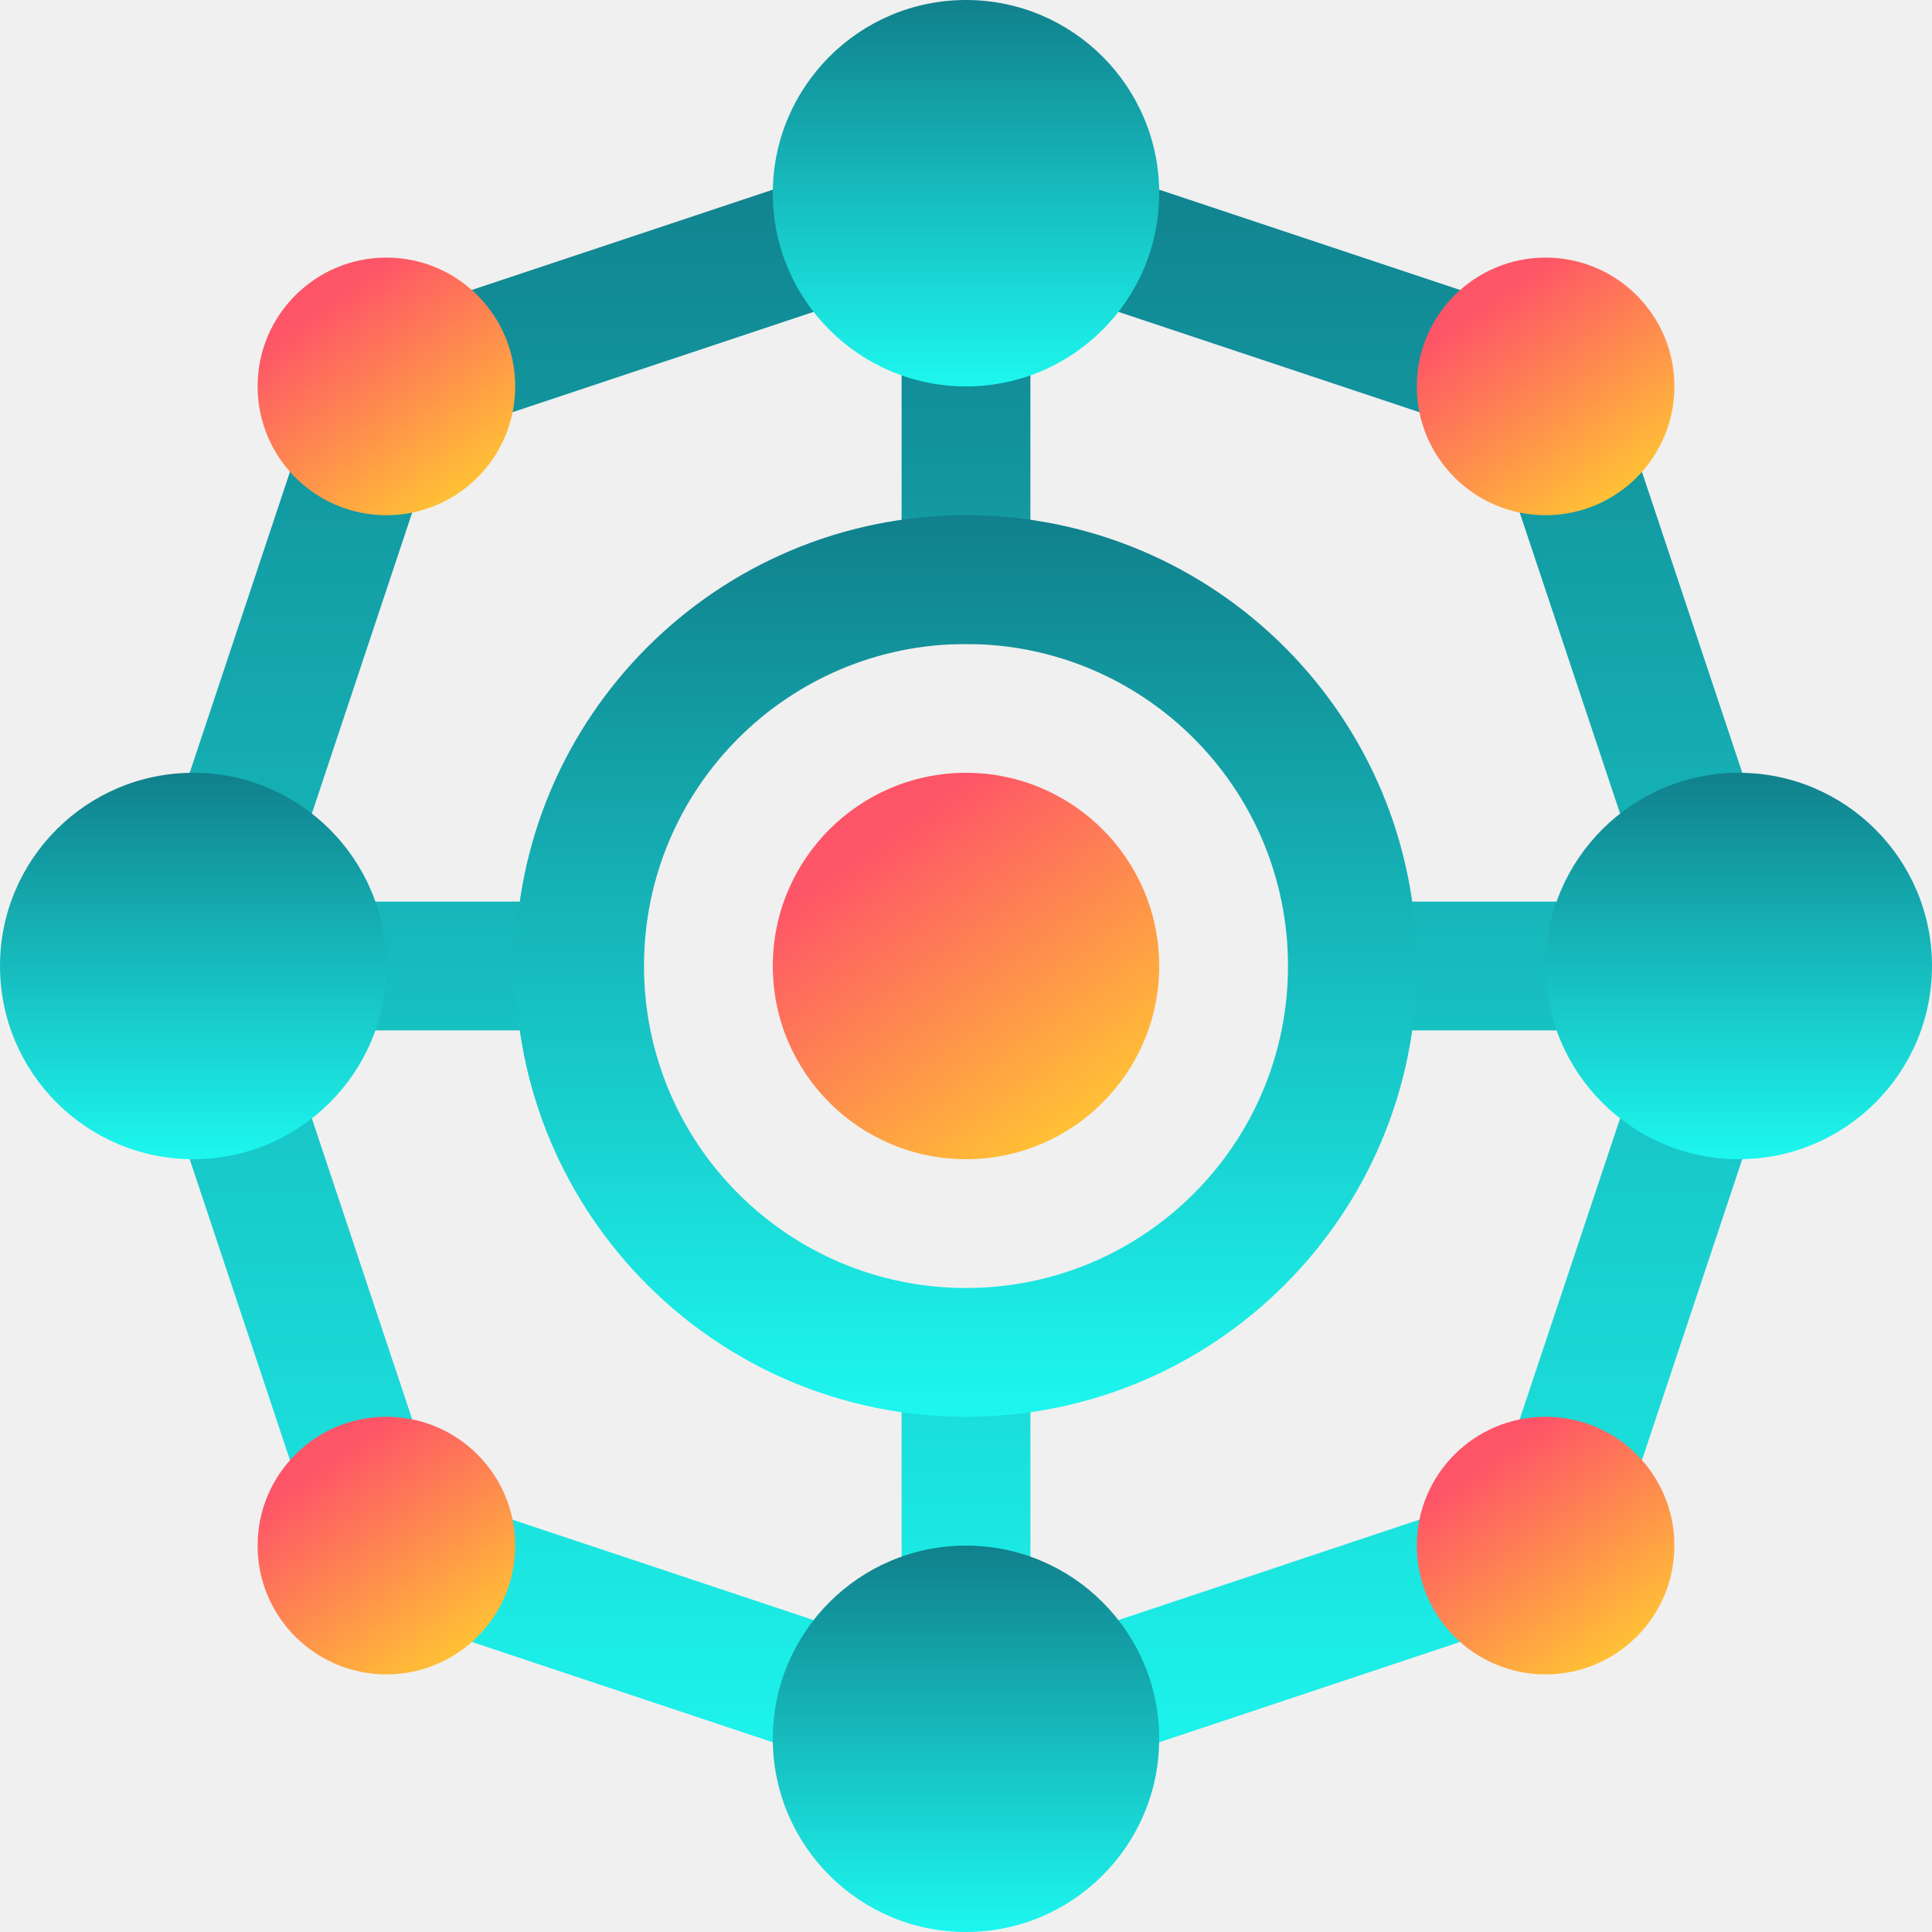
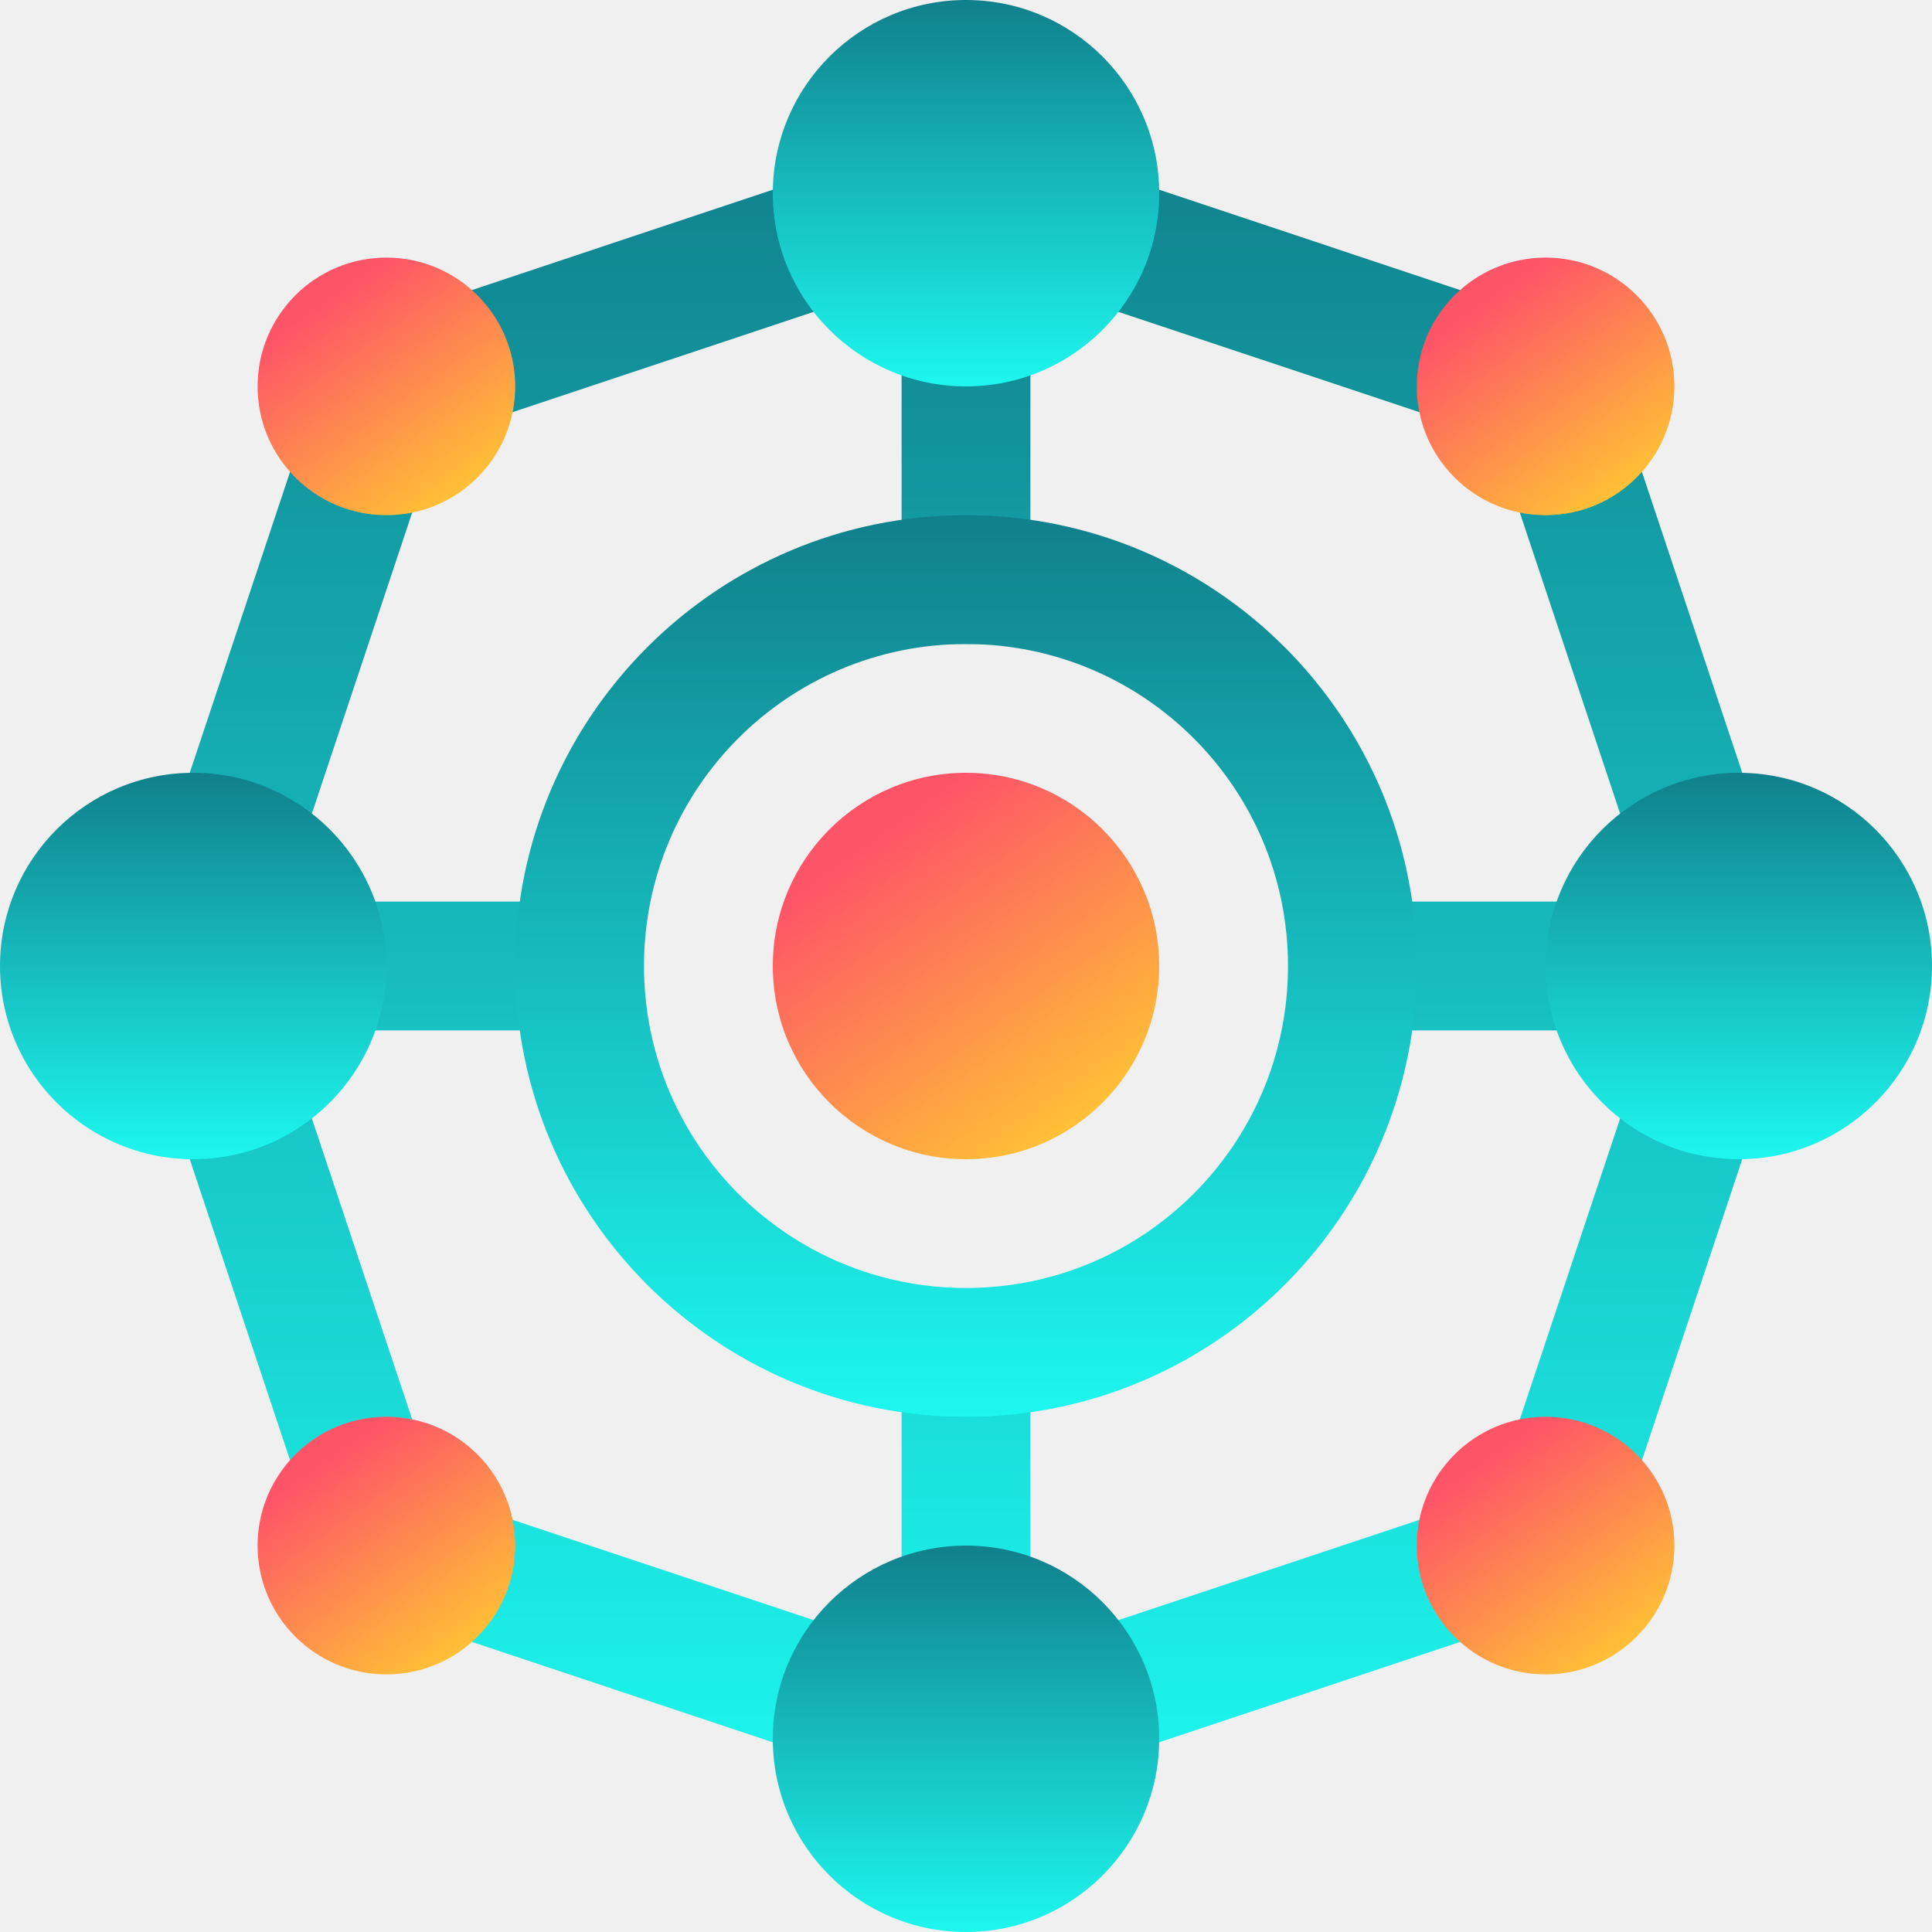
<svg xmlns="http://www.w3.org/2000/svg" width="15" height="15" viewBox="0 0 15 15" fill="none">
  <g clip-path="url(#clip0_10766_37588)">
-     <path fill-rule="evenodd" clip-rule="evenodd" d="M7.5 0.973L12.395 2.604L14.027 7.5L12.395 12.395L7.5 14.027L2.604 12.395L0.973 7.5L2.604 2.604L7.5 0.973ZM3.395 3.395L2.027 7.5L3.395 11.604L7.5 12.973L11.604 11.604L12.973 7.5L11.604 3.395L7.5 2.027L3.395 3.395Z" fill="url(#paint0_linear_10766_37588)" />
+     <path fill-rule="evenodd" clip-rule="evenodd" d="M7.5 0.973L12.395 2.605L14.027 7.5L12.395 12.395L7.5 14.027L2.605 12.395L0.973 7.5L2.605 2.605L7.5 0.973ZM3.395 3.395L2.027 7.5L3.395 11.605L7.5 12.973L11.605 11.605L12.973 7.5L11.605 3.395L7.5 2.027L3.395 3.395Z" fill="url(#paint0_linear_10766_37588)" />
    <path fill-rule="evenodd" clip-rule="evenodd" d="M8 1.5V5H7V1.5H8ZM4.5 8H1.5V7H4.5V8ZM13.5 8H10.5V7H13.5V8ZM7 13.5V10.5H8V13.5H7Z" fill="url(#paint1_linear_10766_37588)" />
    <path fill-rule="evenodd" clip-rule="evenodd" d="M11 7.5C11 9.433 9.433 11 7.5 11C5.567 11 4 9.433 4 7.5C4 5.567 5.567 4 7.5 4C9.433 4 11 5.567 11 7.5ZM7.5 10C8.881 10 10 8.881 10 7.5C10 6.119 8.881 5 7.5 5C6.119 5 5 6.119 5 7.5C5 8.881 6.119 10 7.5 10Z" fill="url(#paint2_linear_10766_37588)" />
    <path d="M9 7.5C9 8.328 8.328 9 7.5 9C6.672 9 6 8.328 6 7.5C6 6.672 6.672 6 7.5 6C8.328 6 9 6.672 9 7.5Z" fill="url(#paint3_linear_10766_37588)" />
    <path d="M15 7.5C15 8.328 14.328 9 13.5 9C12.672 9 12 8.328 12 7.5C12 6.672 12.672 6 13.5 6C14.328 6 15 6.672 15 7.5Z" fill="url(#paint4_linear_10766_37588)" />
    <path d="M3 7.5C3 8.328 2.328 9 1.5 9C0.672 9 0 8.328 0 7.5C0 6.672 0.672 6 1.5 6C2.328 6 3 6.672 3 7.5Z" fill="url(#paint5_linear_10766_37588)" />
    <path d="M9 1.5C9 2.328 8.328 3 7.5 3C6.672 3 6 2.328 6 1.5C6 0.672 6.672 0 7.5 0C8.328 0 9 0.672 9 1.5Z" fill="url(#paint6_linear_10766_37588)" />
    <path d="M9 13.5C9 14.328 8.328 15 7.5 15C6.672 15 6 14.328 6 13.5C6 12.672 6.672 12 7.5 12C8.328 12 9 12.672 9 13.5Z" fill="url(#paint7_linear_10766_37588)" />
    <circle cx="3" cy="3" r="1" fill="url(#paint8_linear_10766_37588)" />
    <circle cx="3" cy="12" r="1" fill="url(#paint9_linear_10766_37588)" />
    <circle cx="12" cy="3" r="1" fill="url(#paint10_linear_10766_37588)" />
    <circle cx="12" cy="12" r="1" fill="url(#paint11_linear_10766_37588)" />
  </g>
  <defs>
    <linearGradient id="paint0_linear_10766_37588" x1="7.5" y1="0.973" x2="7.5" y2="14.027" gradientUnits="userSpaceOnUse">
      <stop stop-color="#10808C" />
      <stop offset="1" stop-color="#1DF7EF" />
    </linearGradient>
    <linearGradient id="paint1_linear_10766_37588" x1="7.5" y1="1.5" x2="7.5" y2="13.5" gradientUnits="userSpaceOnUse">
      <stop stop-color="#10808C" />
      <stop offset="1" stop-color="#1DF7EF" />
    </linearGradient>
    <linearGradient id="paint2_linear_10766_37588" x1="7.5" y1="4" x2="7.5" y2="11" gradientUnits="userSpaceOnUse">
      <stop stop-color="#10808C" />
      <stop offset="1" stop-color="#1DF7EF" />
    </linearGradient>
    <linearGradient id="paint3_linear_10766_37588" x1="7.5" y1="6" x2="9.522" y2="8.843" gradientUnits="userSpaceOnUse">
      <stop stop-color="#FE5468" />
      <stop offset="1" stop-color="#FFDF27" />
    </linearGradient>
    <linearGradient id="paint4_linear_10766_37588" x1="13.5" y1="6" x2="13.5" y2="9" gradientUnits="userSpaceOnUse">
      <stop stop-color="#10808C" />
      <stop offset="1" stop-color="#1DF7EF" />
    </linearGradient>
    <linearGradient id="paint5_linear_10766_37588" x1="1.5" y1="6" x2="1.5" y2="9" gradientUnits="userSpaceOnUse">
      <stop stop-color="#10808C" />
      <stop offset="1" stop-color="#1DF7EF" />
    </linearGradient>
    <linearGradient id="paint6_linear_10766_37588" x1="7.5" y1="0" x2="7.5" y2="3" gradientUnits="userSpaceOnUse">
      <stop stop-color="#10808C" />
      <stop offset="1" stop-color="#1DF7EF" />
    </linearGradient>
    <linearGradient id="paint7_linear_10766_37588" x1="7.5" y1="12" x2="7.5" y2="15" gradientUnits="userSpaceOnUse">
      <stop stop-color="#10808C" />
      <stop offset="1" stop-color="#1DF7EF" />
    </linearGradient>
    <linearGradient id="paint8_linear_10766_37588" x1="3" y1="2" x2="4.348" y2="3.895" gradientUnits="userSpaceOnUse">
      <stop stop-color="#FE5468" />
      <stop offset="1" stop-color="#FFDF27" />
    </linearGradient>
    <linearGradient id="paint9_linear_10766_37588" x1="3" y1="11" x2="4.348" y2="12.896" gradientUnits="userSpaceOnUse">
      <stop stop-color="#FE5468" />
      <stop offset="1" stop-color="#FFDF27" />
    </linearGradient>
    <linearGradient id="paint10_linear_10766_37588" x1="12" y1="2" x2="13.348" y2="3.895" gradientUnits="userSpaceOnUse">
      <stop stop-color="#FE5468" />
      <stop offset="1" stop-color="#FFDF27" />
    </linearGradient>
    <linearGradient id="paint11_linear_10766_37588" x1="12" y1="11" x2="13.348" y2="12.896" gradientUnits="userSpaceOnUse">
      <stop stop-color="#FE5468" />
      <stop offset="1" stop-color="#FFDF27" />
    </linearGradient>
    <clipPath id="clip0_10766_37588">
      <rect width="15" height="15" fill="white" />
    </clipPath>
  </defs>
</svg>
